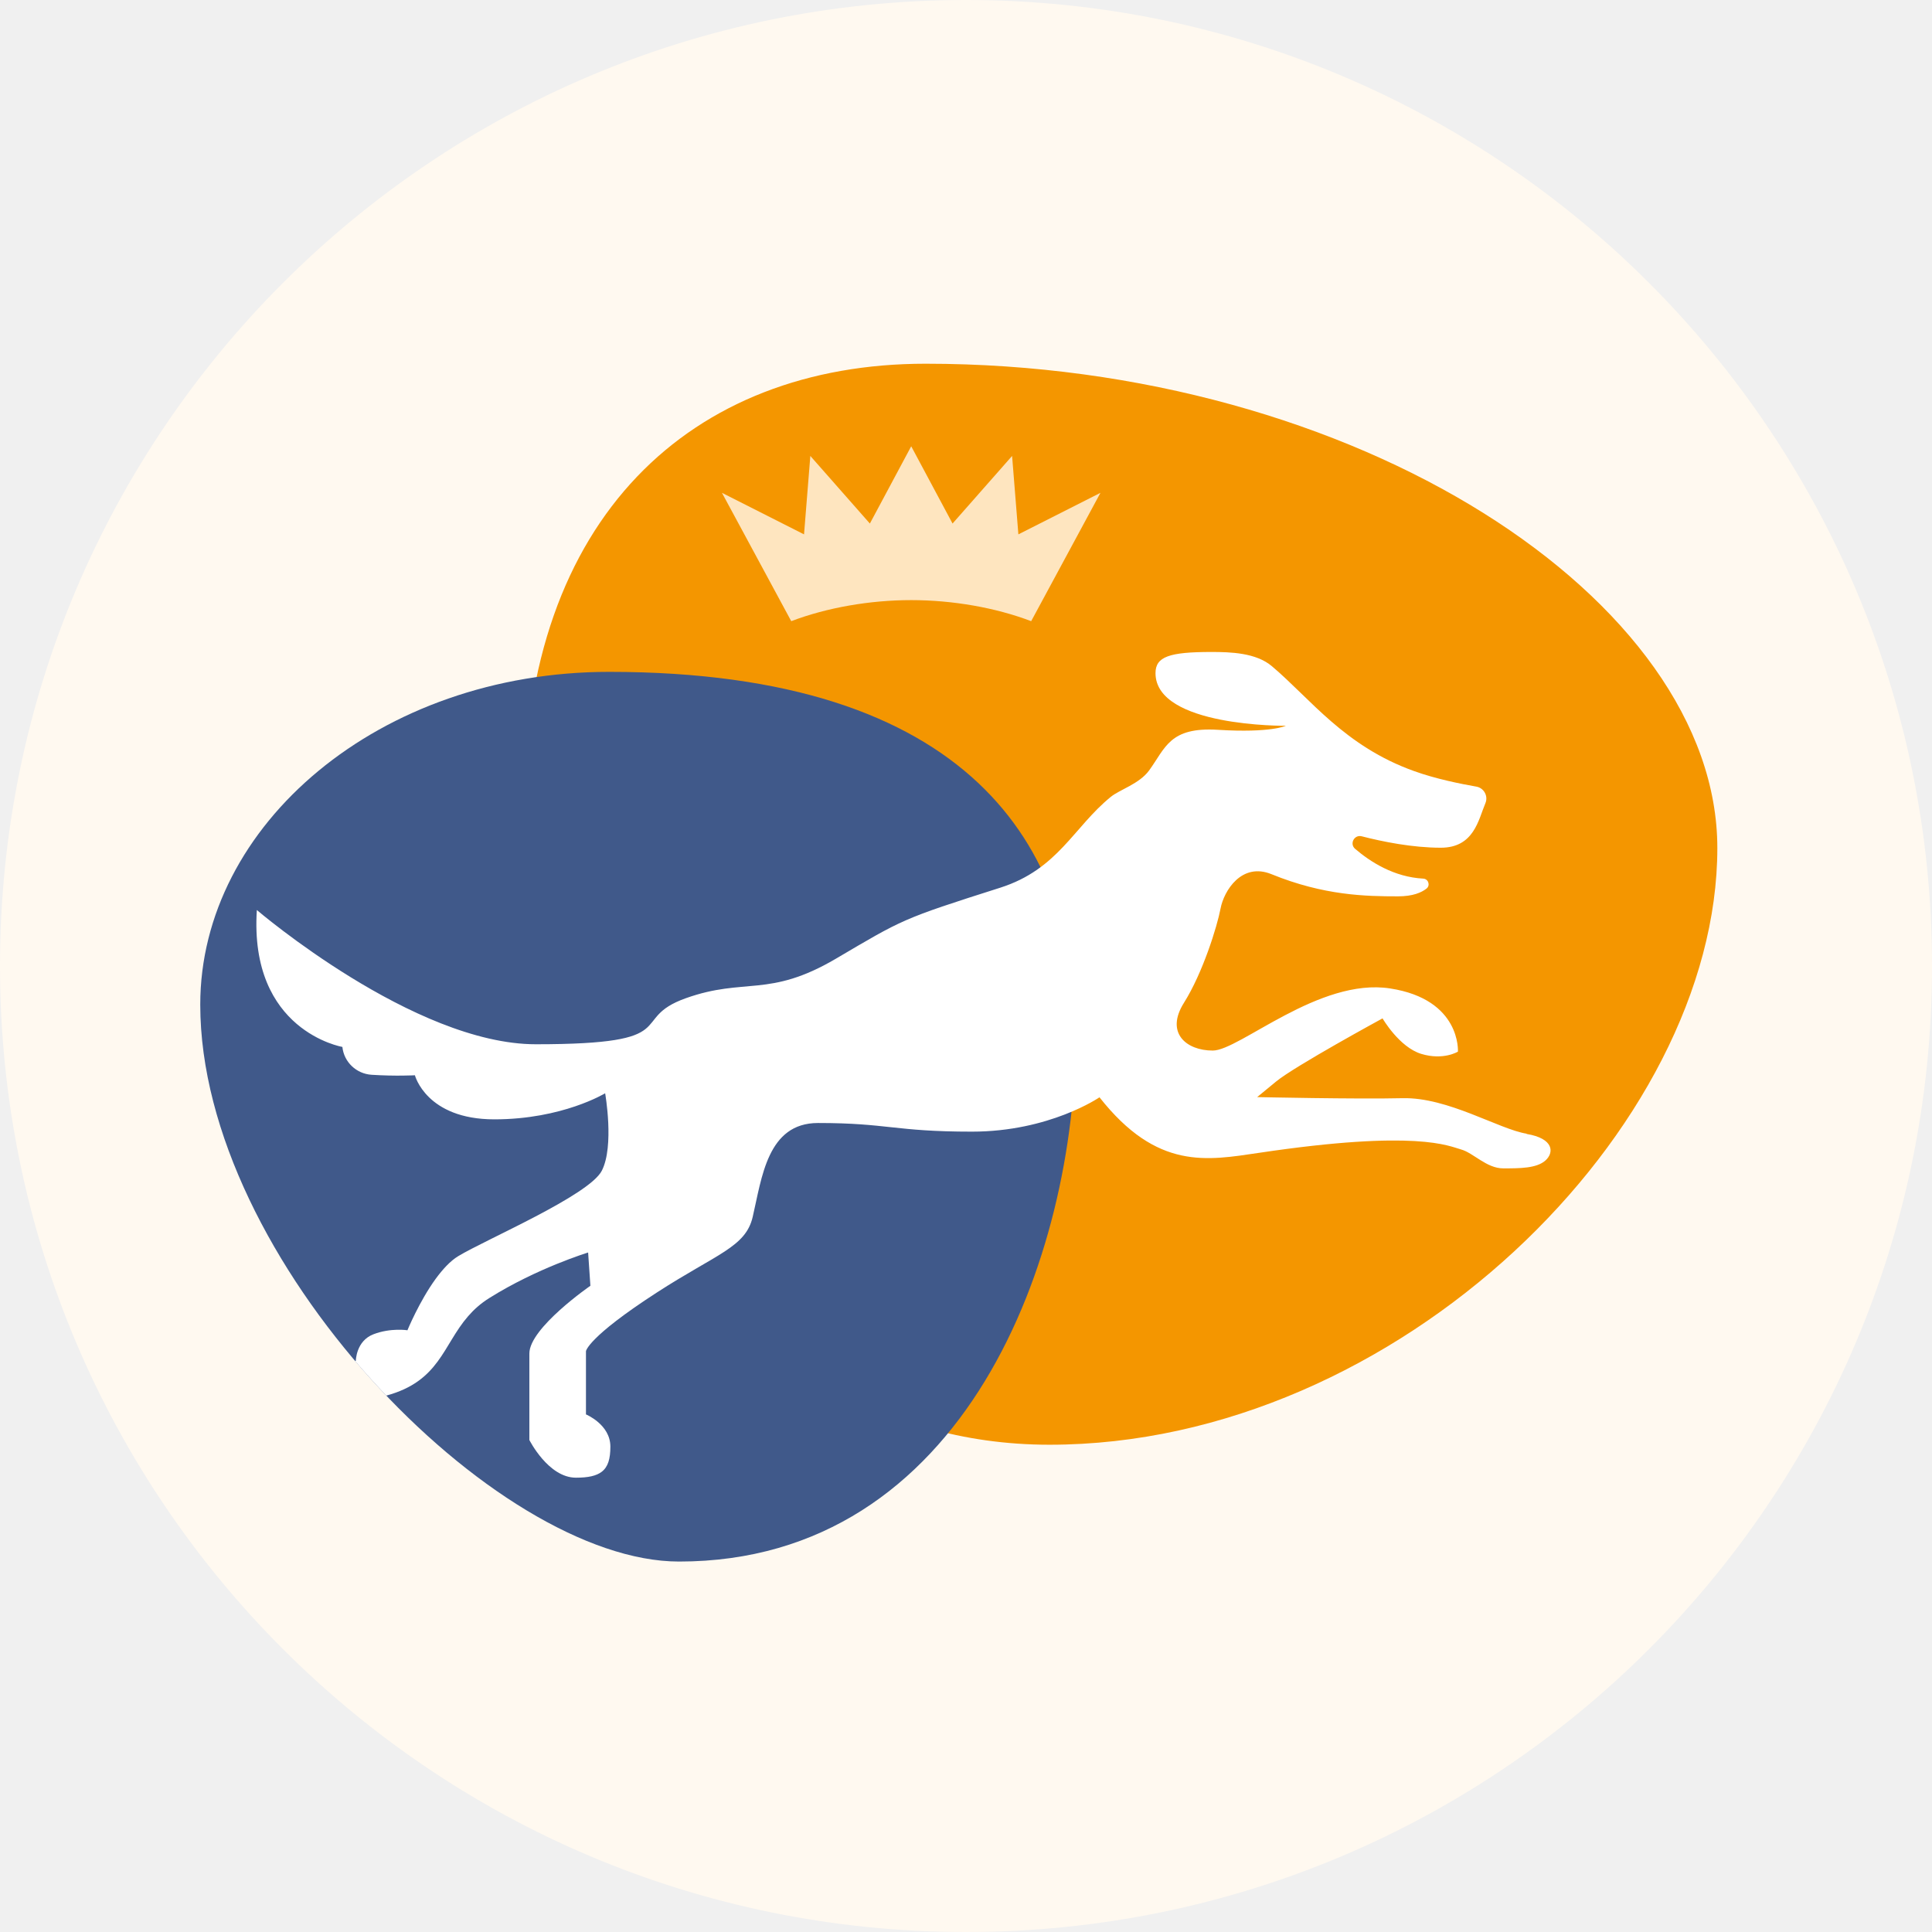
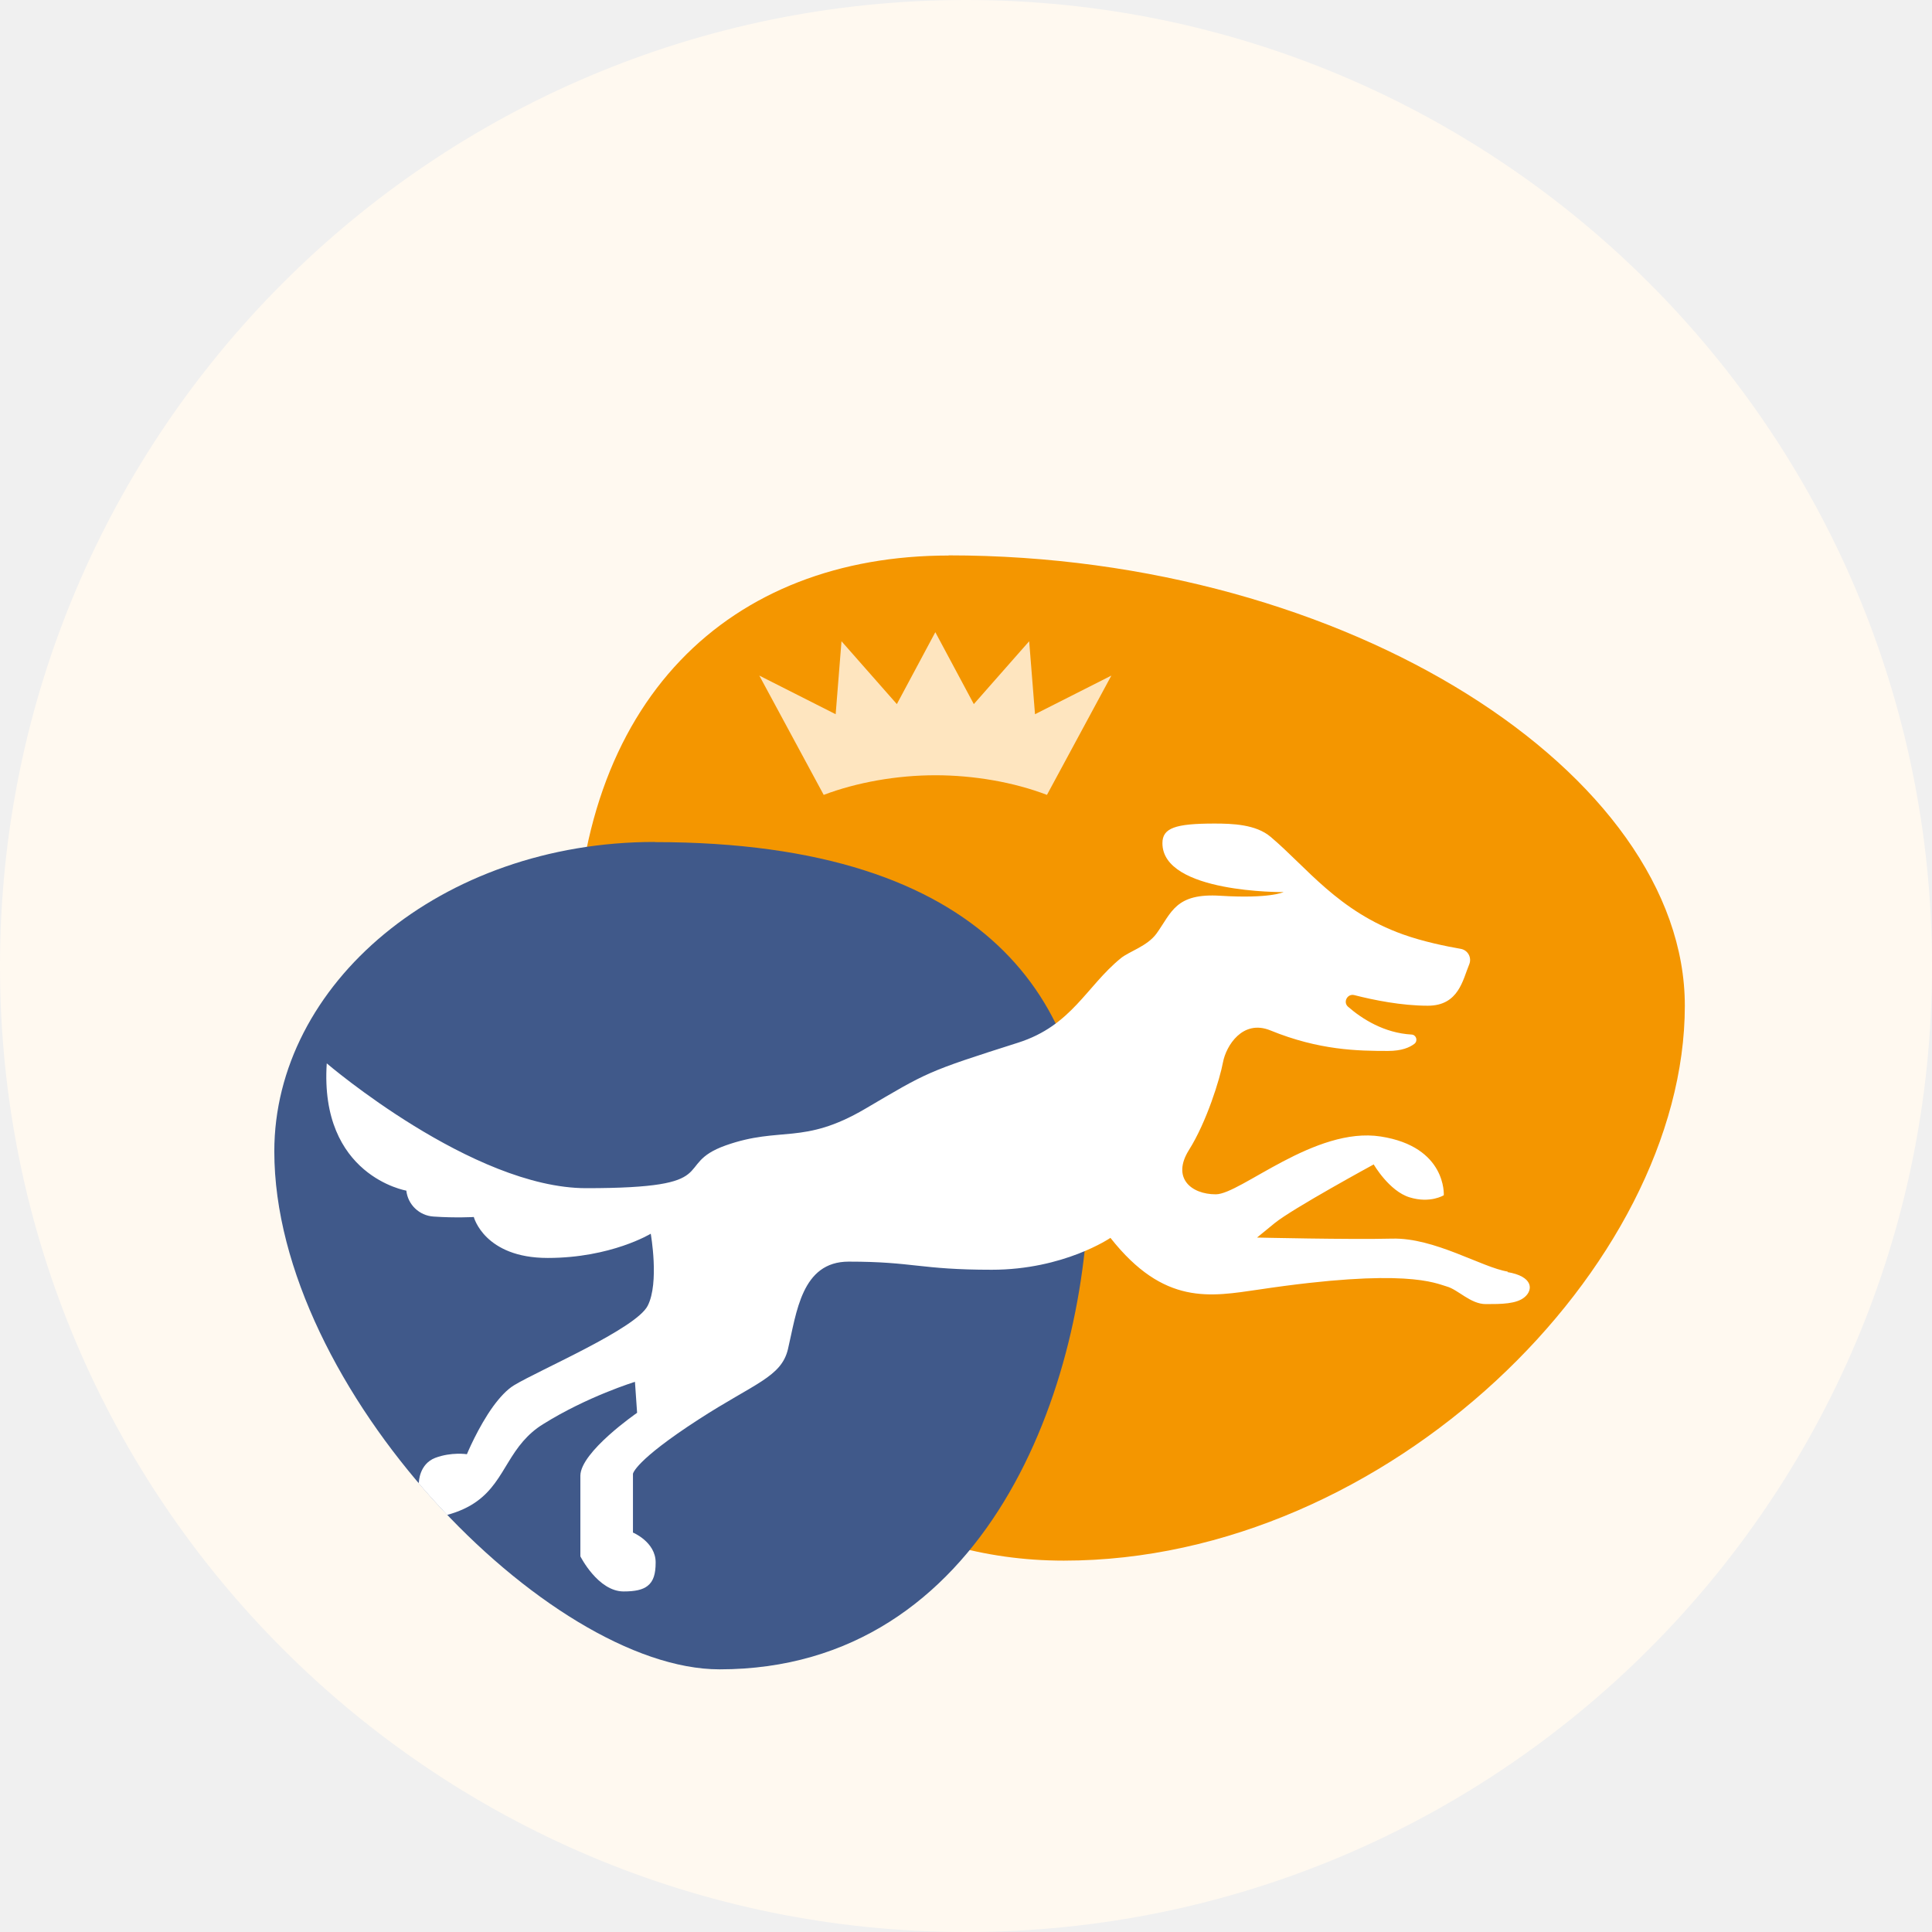
- <svg xmlns="http://www.w3.org/2000/svg" width="126" height="126" viewBox="0 0 126 126" fill="none">
-   <circle cx="63" cy="63" r="63" fill="#FFF9F0" />
-   <path d="M60.364 23.721C45.094 23.721 34.17 33.746 34.17 52.61C34.17 69.24 45.697 94.221 68.445 94.221C91.192 94.221 112 73.566 112 55.306C112 39.138 88.502 23.721 60.364 23.721Z" fill="#F49600" />
-   <path d="M39.729 43.817C24.729 43.817 13.06 53.804 13.06 65.518C13.06 82.148 32.284 101.84 44.286 101.84C62.932 101.84 70.166 81.994 70.166 67.392C70.166 55.248 63.291 43.817 39.729 43.817Z" fill="#40598A" />
-   <path d="M71.769 32.141L66.416 34.85L66.006 29.735L62.123 34.144L59.427 29.105L56.731 34.144L52.848 29.735L52.437 34.85L47.084 32.141L51.603 40.511C53.932 39.625 56.737 39.138 59.427 39.138C62.123 39.138 64.921 39.625 67.251 40.511L71.769 32.141Z" fill="#FEE5BF" />
-   <path d="M99.569 73.938C97.759 73.649 94.434 71.55 91.469 71.621C88.504 71.692 81.989 71.55 81.989 71.55L83.221 70.536C84.454 69.522 90.166 66.416 90.166 66.416C90.166 66.416 91.251 68.296 92.695 68.733C94.139 69.169 95.082 68.585 95.082 68.585C95.082 68.585 95.301 65.183 90.667 64.465C86.039 63.739 80.827 68.515 79.094 68.515C77.361 68.515 75.981 67.359 77.213 65.402C78.446 63.444 79.383 60.408 79.601 59.253C79.819 58.097 80.975 56.217 82.926 57.013C86.341 58.406 89.075 58.457 91.174 58.457C92.136 58.457 92.701 58.213 93.035 57.95C93.298 57.738 93.15 57.314 92.817 57.301C90.91 57.199 89.37 56.21 88.375 55.357C87.996 55.029 88.324 54.413 88.812 54.542C90.153 54.888 92.111 55.286 93.966 55.286C96.135 55.286 96.418 53.457 96.873 52.385C97.072 51.916 96.777 51.384 96.276 51.3C95.281 51.127 93.645 50.8 92.233 50.292C87.688 48.669 85.468 45.575 82.952 43.45C81.918 42.571 80.262 42.52 79.004 42.52C76.257 42.52 75.359 42.828 75.359 43.9C75.359 47.417 83.857 47.334 83.857 47.334C83.857 47.334 82.9 47.809 79.441 47.597C76.27 47.398 76.013 48.778 74.941 50.248C74.299 51.127 73.029 51.493 72.445 51.968C70.012 53.945 69.011 56.685 65.237 57.892C58.773 59.946 58.889 59.952 54.511 62.526C50.134 65.1 48.587 63.726 44.73 65.1C40.866 66.474 44.813 68.104 34.948 68.104C26.983 68.104 16.751 59.349 16.751 59.349C16.238 67.244 22.329 68.277 22.329 68.277C22.432 69.266 23.241 70.029 24.229 70.094C25.789 70.196 27.059 70.126 27.059 70.126C27.059 70.126 27.798 73.001 32.239 73.001C36.681 73.001 39.466 71.3 39.466 71.3C39.466 71.3 40.076 74.74 39.248 76.352C38.42 77.963 31.674 80.838 29.884 81.923C29.364 82.237 28.869 82.783 28.42 83.393C27.342 84.875 26.572 86.756 26.572 86.756C26.572 86.756 25.481 86.583 24.351 87.019C23.221 87.456 23.208 88.733 23.208 88.733C23.208 88.733 23.196 88.752 23.176 88.784C23.831 89.554 24.505 90.299 25.192 91.018C28.671 90.074 28.882 87.738 30.526 85.844C30.898 85.414 31.341 85.01 31.918 84.651C35.031 82.699 38.356 81.685 38.356 81.685L38.504 83.855C38.504 83.855 34.524 86.602 34.524 88.271V93.912C34.524 93.912 35.757 96.371 37.56 96.371C38.375 96.371 38.895 96.249 39.242 95.986C39.659 95.665 39.807 95.138 39.807 94.343C39.807 92.898 38.215 92.244 38.215 92.244V88.123C38.215 88.123 38.298 87.231 42.843 84.291C46.751 81.762 48.626 81.339 49.088 79.368C49.685 76.82 50.038 73.239 53.35 73.239C57.907 73.239 58.324 73.803 63.388 73.803C68.452 73.803 71.706 71.563 71.706 71.563C75.468 76.339 78.722 75.684 82.124 75.183C92.406 73.649 94.492 74.747 95.288 74.965C96.084 75.183 96.95 76.198 98.035 76.198C99.12 76.198 100.204 76.198 100.782 75.69C101.36 75.183 101.36 74.246 99.55 73.951L99.569 73.938Z" fill="white" />
+ <svg xmlns="http://www.w3.org/2000/svg" id="Layer_1" version="1.1" viewBox="0 0 126 126">
+   <defs>
+     <style>
+       .st0 {
+         fill: #fff9f0;
+       }
+ 
+       .st1 {
+         fill: #fee5bf;
+       }
+ 
+       .st2 {
+         fill: #40598a;
+       }
+ 
+       .st3 {
+         fill: #fff;
+       }
+ 
+       .st4 {
+         fill: #f49600;
+       }
+     </style>
+   </defs>
+   <circle class="st0" cx="63" cy="63" r="63" />
+   <g>
+     <path class="st4" d="M61.87,36.23c-14.2,0-24.36,9.32-24.36,26.86,0,15.46,10.72,38.69,31.87,38.69s40.5-19.21,40.5-36.19c0-15.04-21.85-29.37-48.02-29.37Z" />
+     <path class="st2" d="M42.69,54.91c-13.95,0-24.8,9.29-24.8,20.18,0,15.46,17.88,33.78,29.04,33.78,17.34,0,24.07-18.46,24.07-32.03,0-11.29-6.39-21.92-28.3-21.92Z" />
+     <path class="st1" d="M72.48,44.06l-4.98,2.52-.38-4.76-3.61,4.1-2.51-4.69-2.51,4.69-3.61-4.1-.38,4.76-4.98-2.52,4.2,7.78c2.17-.82,4.77-1.28,7.28-1.28s5.11.45,7.28,1.28l4.2-7.78Z" />
+     <path class="st3" d="M98.33,82.93c-1.68-.27-4.77-2.22-7.53-2.15-2.76.07-8.82-.07-8.82-.07l1.15-.94c1.15-.94,6.46-3.83,6.46-3.83,0,0,1.01,1.75,2.35,2.15,1.34.41,2.22-.14,2.22-.14,0,0,.2-3.16-4.11-3.83-4.3-.67-9.15,3.77-10.76,3.77s-2.89-1.07-1.75-2.89c1.15-1.82,2.02-4.64,2.22-5.72.2-1.07,1.28-2.82,3.09-2.08,3.18,1.3,5.72,1.34,7.67,1.34.9,0,1.42-.23,1.73-.47.24-.2.11-.59-.2-.6-1.77-.1-3.21-1.01-4.13-1.81-.35-.3-.05-.88.41-.76,1.25.32,3.07.69,4.79.69,2.02,0,2.28-1.7,2.7-2.7.18-.44-.09-.93-.56-1.01-.93-.16-2.45-.47-3.76-.94-4.23-1.51-6.29-4.39-8.63-6.36-.96-.82-2.5-.87-3.67-.87-2.55,0-3.39.29-3.39,1.28,0,3.27,7.9,3.19,7.9,3.19,0,0-.89.44-4.11.24-2.95-.19-3.19,1.1-4.18,2.47-.6.82-1.78,1.16-2.32,1.6-2.26,1.84-3.19,4.39-6.7,5.51-6.01,1.91-5.9,1.92-9.97,4.31-4.07,2.39-5.51,1.12-9.1,2.39-3.59,1.28.08,2.79-9.1,2.79-7.41,0-16.92-8.14-16.92-8.14-.48,7.34,5.19,8.3,5.19,8.3.1.92.85,1.63,1.77,1.69,1.45.1,2.63.03,2.63.03,0,0,.69,2.67,4.82,2.67s6.72-1.58,6.72-1.58c0,0,.57,3.2-.2,4.7-.77,1.5-7.04,4.17-8.71,5.18-.48.29-.94.8-1.36,1.37-1,1.38-1.72,3.13-1.72,3.13,0,0-1.01-.16-2.07.24-1.05.41-1.06,1.59-1.06,1.59,0,0-.01.02-.03.05.61.72,1.24,1.41,1.87,2.08,3.23-.88,3.43-3.05,4.96-4.81.35-.4.76-.78,1.3-1.11,2.89-1.81,5.99-2.76,5.99-2.76l.14,2.02s-3.7,2.55-3.7,4.11v5.25s1.15,2.29,2.82,2.29c.76,0,1.24-.11,1.56-.36.39-.3.53-.79.53-1.53,0-1.34-1.48-1.95-1.48-1.95v-3.83s.08-.83,4.3-3.56c3.63-2.35,5.38-2.75,5.81-4.58.56-2.37.88-5.7,3.96-5.7,4.24,0,4.63.53,9.33.53s7.74-2.08,7.74-2.08c3.5,4.44,6.52,3.83,9.69,3.37,9.56-1.43,11.5-.41,12.24-.2.74.2,1.55,1.15,2.55,1.15s2.02,0,2.55-.47c.54-.47.54-1.34-1.15-1.62h.02Z" />
+   </g>
</svg>
